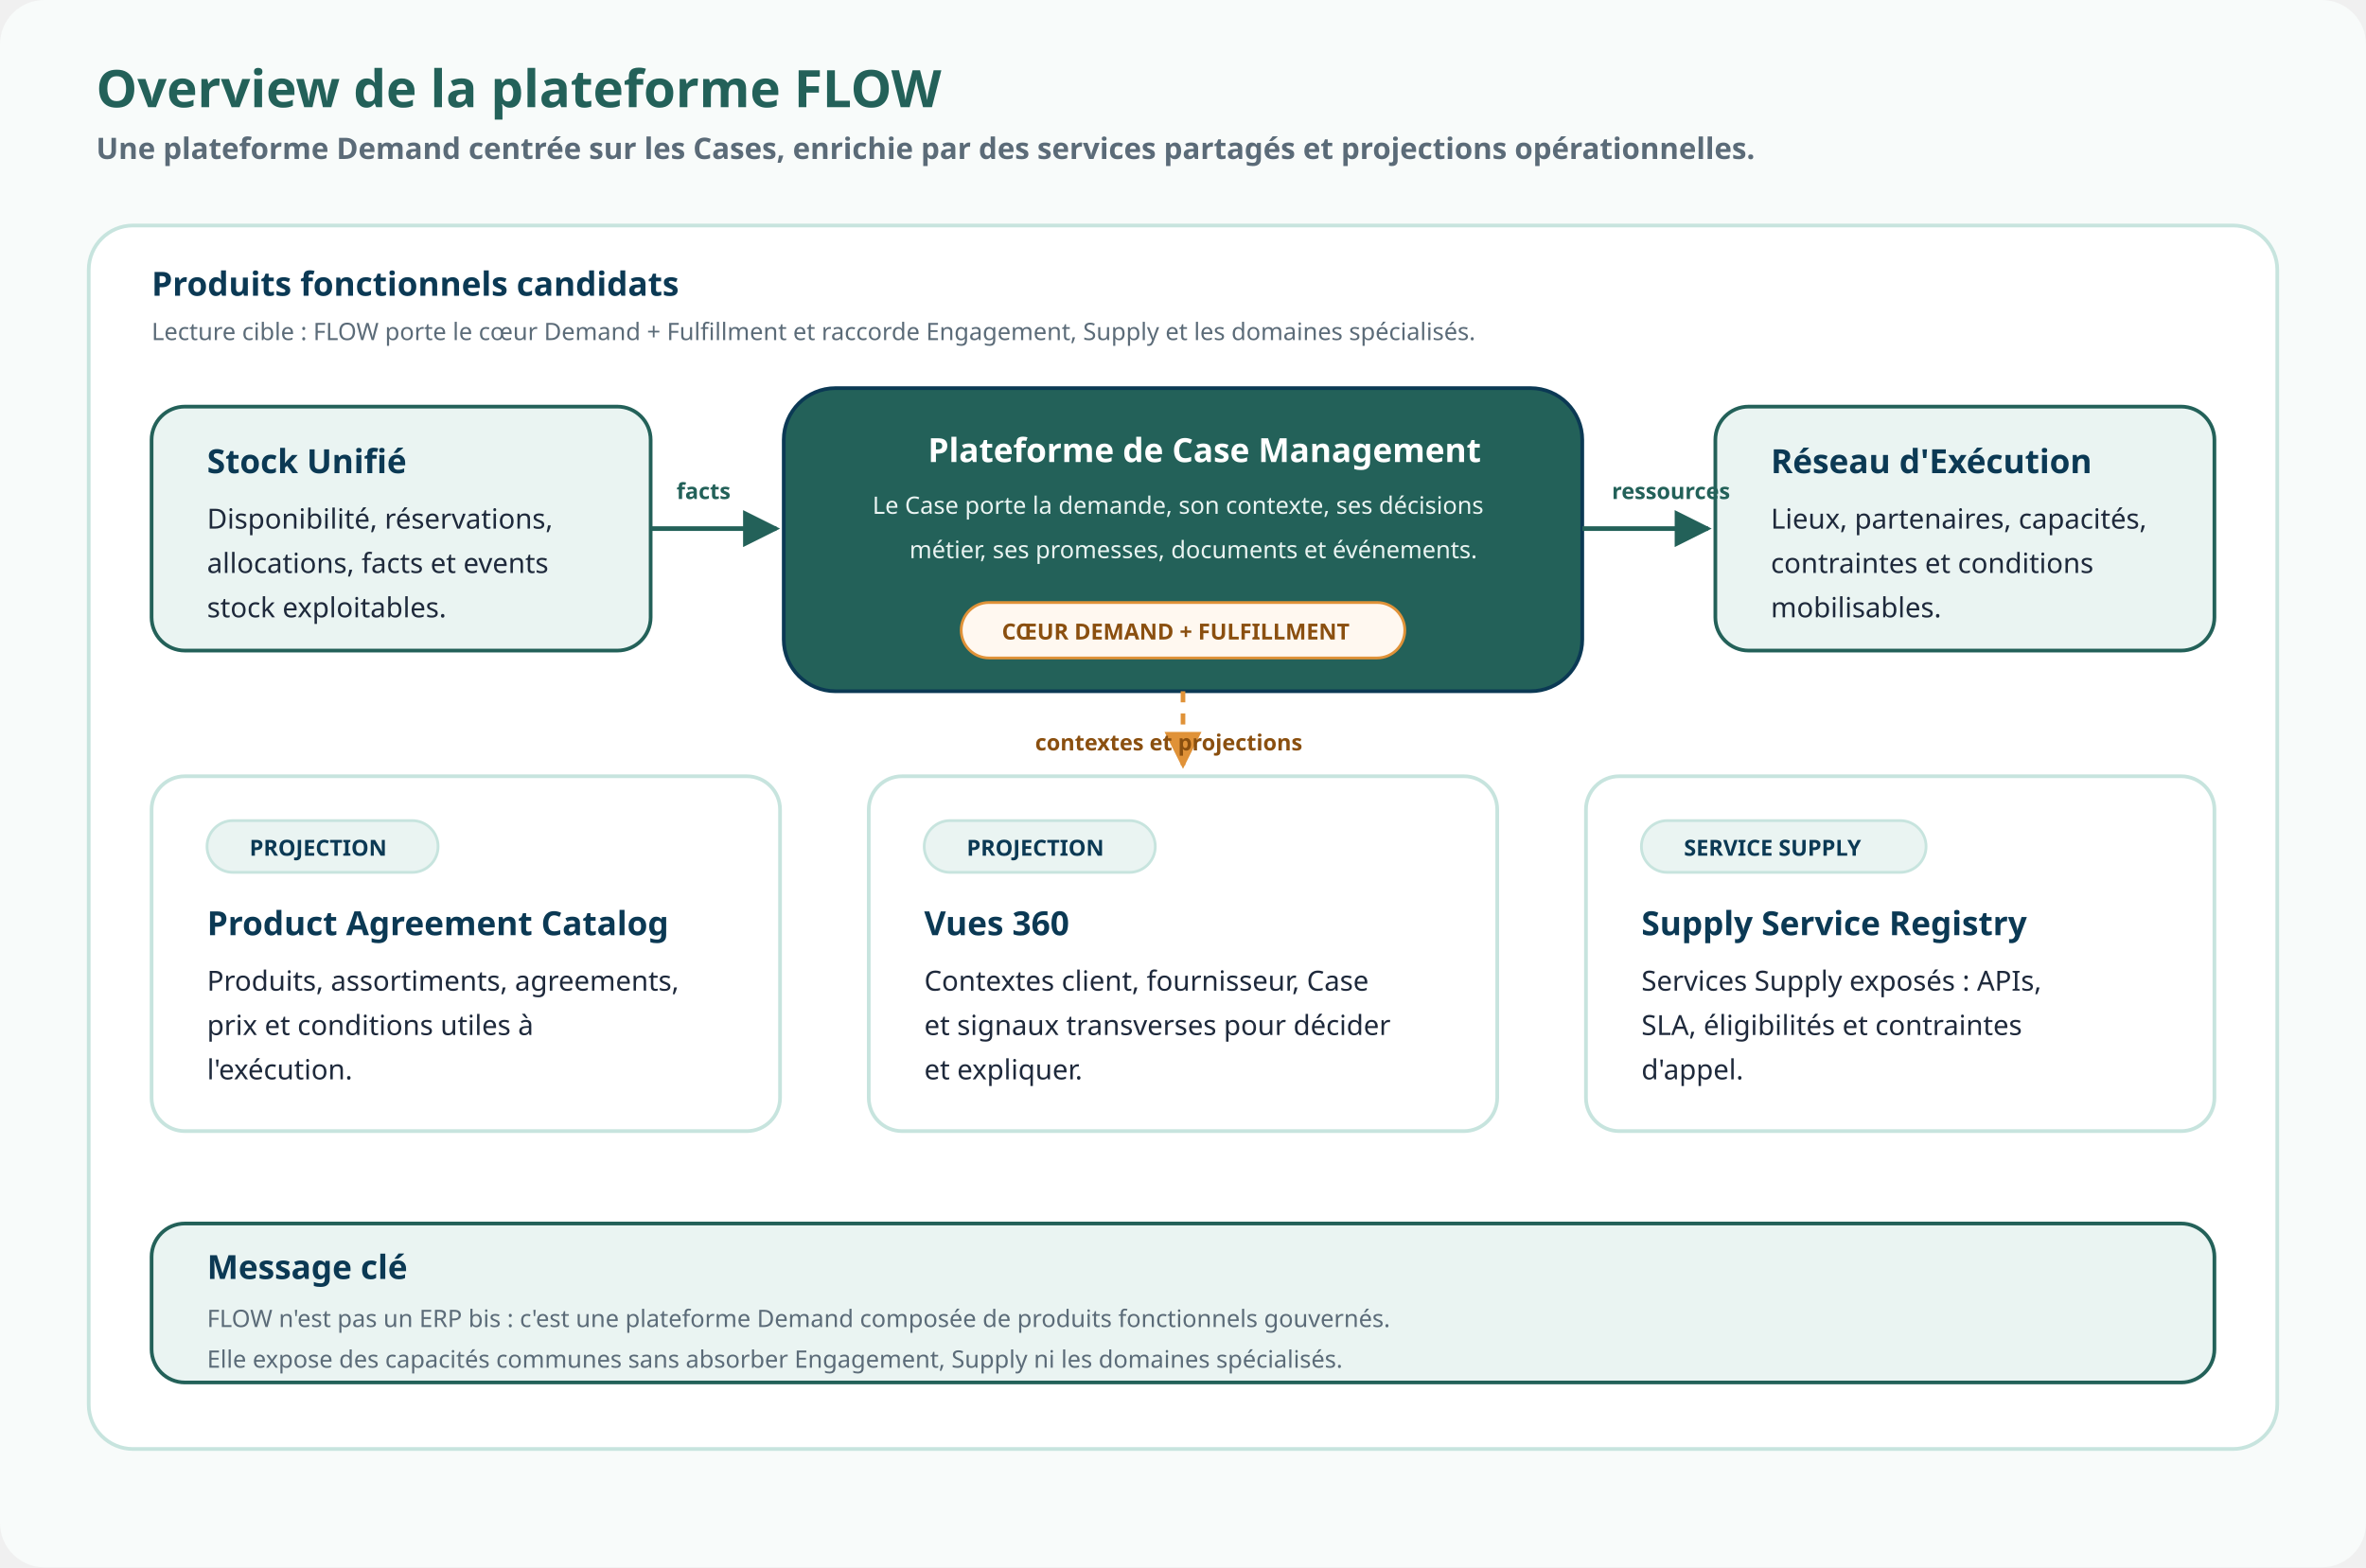
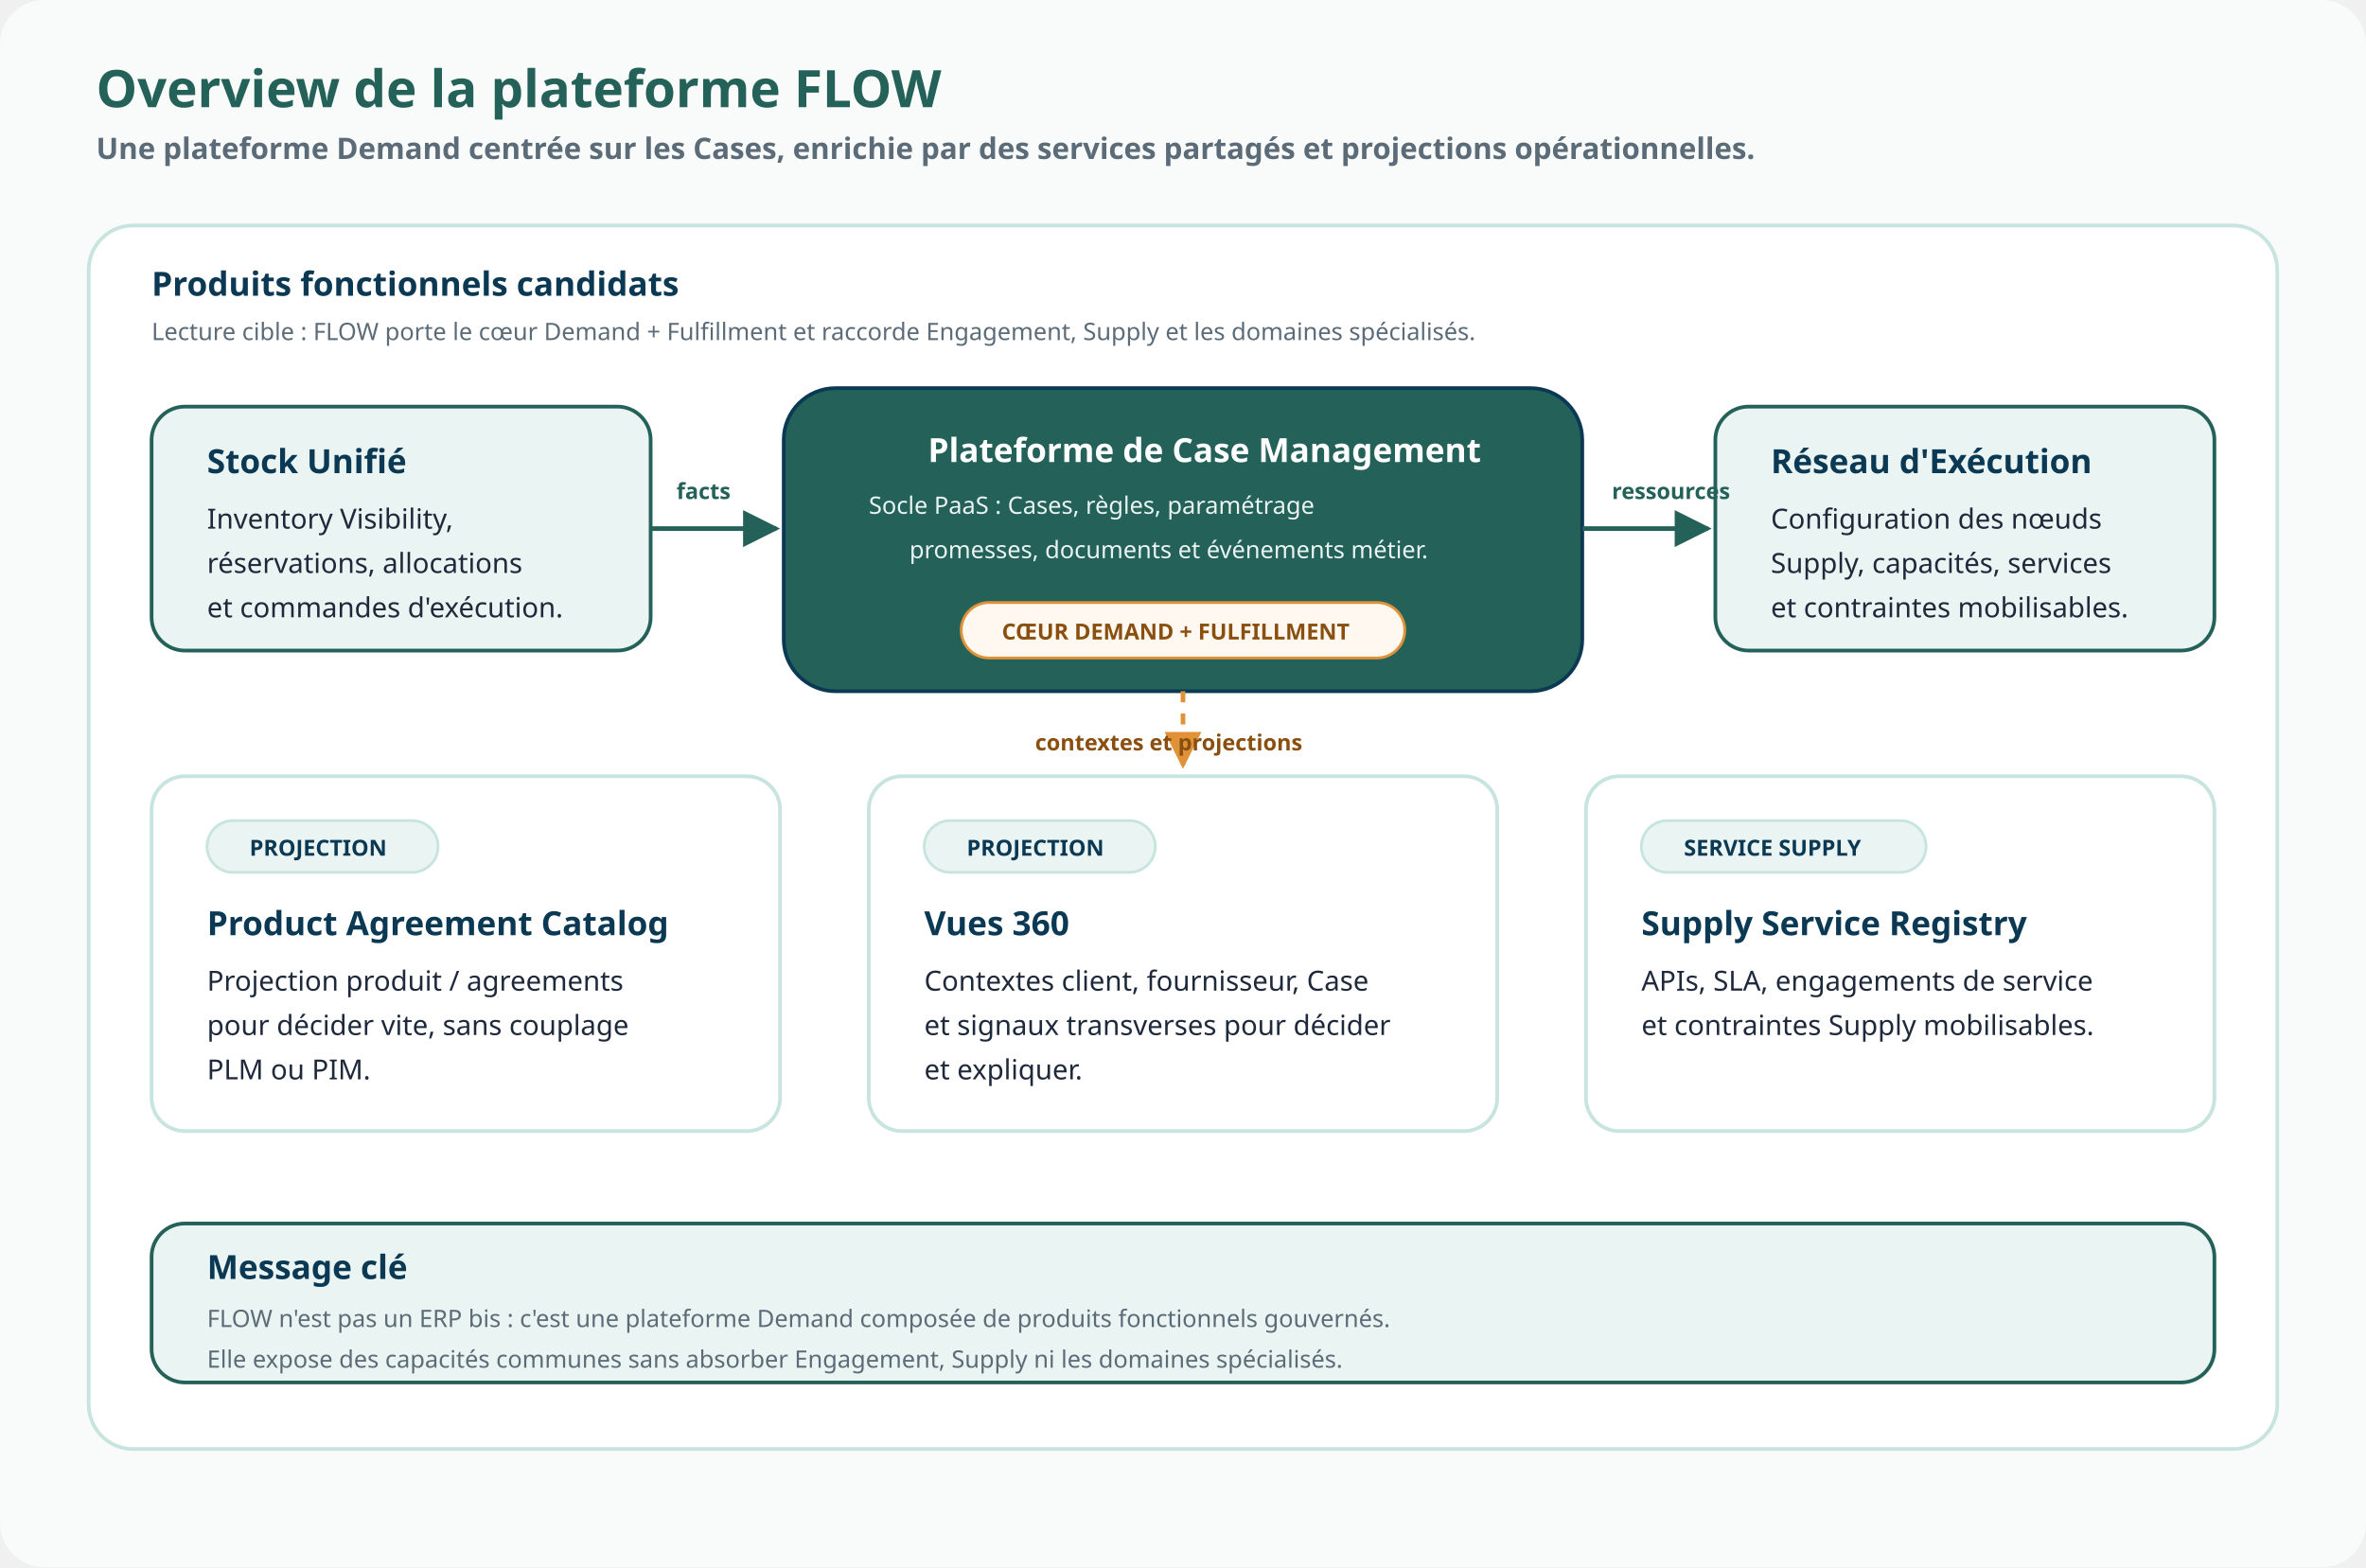
<svg xmlns="http://www.w3.org/2000/svg" width="1280" height="848" viewBox="0 0 1280 848" preserveAspectRatio="xMidYMid meet" role="img" aria-labelledby="title desc">
  <defs>
    <style>
      .bg{fill:#f8fbfa}.panel{fill:#fff;stroke:#c7e4de;stroke-width:2}.panelSoft{fill:#eaf4f2;stroke:#236159;stroke-width:2}.accent{fill:#fff8f0;stroke:#e09238;stroke-width:2}.amber{fill:#fff8f0;stroke:#e09238;stroke-width:2}.green{fill:#eaf4f2;stroke:#236159;stroke-width:2}.blue{fill:#edf6fb;stroke:#7fb2d4;stroke-width:2}.purple{fill:#f4f0fb;stroke:#a98bd3;stroke-width:2}.grey{fill:#f4f6f8;stroke:#cbd5e1;stroke-width:2}.red{fill:#fff0ef;stroke:#d98b7d;stroke-width:2}.core{fill:#236159;stroke:#0b3954;stroke-width:2}.dark{fill:#0b3954;stroke:#052437;stroke-width:2}.title{font:700 28px Aptos,Calibri,Segoe UI,sans-serif;fill:#236159}.subtitle{font:600 16px Aptos,Calibri,Segoe UI,sans-serif;fill:#5b6b78}.h{font:700 18px Aptos,Calibri,Segoe UI,sans-serif;fill:#0b3954}.hWhite{font:700 18px Aptos,Calibri,Segoe UI,sans-serif;fill:#fff}.txt{font:500 15px Aptos,Calibri,Segoe UI,sans-serif;fill:#1e293b}.small{font:500 13px Aptos,Calibri,Segoe UI,sans-serif;fill:#5b6b78}.smallWhite{font:500 13px Aptos,Calibri,Segoe UI,sans-serif;fill:#eaf4f2}.pill{fill:#eaf4f2;stroke:#c7e4de;stroke-width:1.5}.pillAccent{fill:#fff8f0;stroke:#e09238;stroke-width:1.5}.pillText{font:700 12px Aptos,Calibri,Segoe UI,sans-serif;fill:#0b3954}.pillAccentText{font:700 12px Aptos,Calibri,Segoe UI,sans-serif;fill:#8a4f0f}.arrow{stroke:#236159;stroke-width:2.5;fill:none;marker-end:url(#arrow)}.arrowAccent{stroke:#e09238;stroke-width:2.5;fill:none;marker-end:url(#arrowAccent)}.arrowSoft{stroke:#8aa7a1;stroke-width:2;fill:none;stroke-dasharray:6 6;marker-end:url(#arrow)}.dash{stroke-dasharray:6 6}.label{font:700 12px Aptos,Calibri,Segoe UI,sans-serif;fill:#236159}.labelAccent{font:700 12px Aptos,Calibri,Segoe UI,sans-serif;fill:#8a4f0f}.num{font:800 20px Aptos,Calibri,Segoe UI,sans-serif;fill:#e09238}
    </style>
    <marker id="arrow" viewBox="0 0 10 10" refX="9" refY="5" markerWidth="8" markerHeight="8" orient="auto-start-reverse">
      <path d="M0,0 L10,5 L0,10 z" fill="#236159" />
    </marker>
    <marker id="arrowAccent" viewBox="0 0 10 10" refX="9" refY="5" markerWidth="8" markerHeight="8" orient="auto-start-reverse">
      <path d="M0,0 L10,5 L0,10 z" fill="#e09238" />
    </marker>
  </defs>
  <rect class="bg" x="0" y="0" width="1280" height="848" rx="24" />
  <text class="title" x="52" y="58">Overview de la plateforme FLOW</text>
  <text class="subtitle" x="52" y="86">Une plateforme Demand centrée sur les Cases, enrichie par des services partagés et projections opérationnelles.</text>
  <rect class="panel" x="48" y="122" width="1184" height="662" rx="24" />
  <text class="h" x="82" y="160">Produits fonctionnels candidats</text>
  <text class="small" x="82" y="184">Lecture cible : FLOW porte le cœur Demand + Fulfillment et raccorde Engagement, Supply et les domaines spécialisés.</text>
  <rect class="core" x="424" y="210" width="432" height="164" rx="28" />
  <text class="hWhite" x="502" y="250">Plateforme de Case Management</text>
-   <text class="smallWhite" x="472" y="278">Le Case porte la demande, son contexte, ses décisions</text>
-   <text class="smallWhite" x="492" y="302">métier, ses promesses, documents et événements.</text>
+   <text class="smallWhite" x="470" y="278">Socle PaaS : Cases, règles, paramétrage</text>
+   <text class="smallWhite" x="492" y="302">promesses, documents et événements métier.</text>
  <rect class="pillAccent" x="520" y="326" width="240" height="30" rx="15" />
  <text class="pillAccentText" x="542" y="346">CŒUR DEMAND + FULFILLMENT</text>
  <rect class="panelSoft" x="82" y="220" width="270" height="132" rx="18" />
  <text class="h" x="112" y="256">Stock Unifié</text>
-   <text class="txt" x="112" y="286">Disponibilité, réservations,</text>
-   <text class="txt" x="112" y="310">allocations, facts et events</text>
-   <text class="txt" x="112" y="334">stock exploitables.</text>
+   <text class="txt" x="112" y="286">Inventory Visibility,</text>
+   <text class="txt" x="112" y="310">réservations, allocations</text>
+   <text class="txt" x="112" y="334">et commandes d'exécution.</text>
  <rect class="panelSoft" x="928" y="220" width="270" height="132" rx="18" />
  <text class="h" x="958" y="256">Réseau d'Exécution</text>
-   <text class="txt" x="958" y="286">Lieux, partenaires, capacités,</text>
-   <text class="txt" x="958" y="310">contraintes et conditions</text>
-   <text class="txt" x="958" y="334">mobilisables.</text>
+   <text class="txt" x="958" y="286">Configuration des nœuds</text>
+   <text class="txt" x="958" y="310">Supply, capacités, services</text>
+   <text class="txt" x="958" y="334">et contraintes mobilisables.</text>
  <path class="arrow" d="M352 286 C382 286 390 286 420 286" />
  <text class="label" x="366" y="270">facts</text>
  <path class="arrow" d="M856 286 C888 286 894 286 924 286" />
  <text class="label" x="872" y="270">ressources</text>
  <rect class="panel" x="82" y="420" width="340" height="192" rx="18" />
  <rect class="pill" x="112" y="444" width="125" height="28" rx="14" />
  <text class="pillText" x="135" y="463">PROJECTION</text>
  <text class="h" x="112" y="506">Product Agreement Catalog</text>
-   <text class="txt" x="112" y="536">Produits, assortiments, agreements,</text>
-   <text class="txt" x="112" y="560">prix et conditions utiles à</text>
-   <text class="txt" x="112" y="584">l'exécution.</text>
+   <text class="txt" x="112" y="536">Projection produit / agreements</text>
+   <text class="txt" x="112" y="560">pour décider vite, sans couplage</text>
+   <text class="txt" x="112" y="584">PLM ou PIM.</text>
  <rect class="panel" x="470" y="420" width="340" height="192" rx="18" />
  <rect class="pill" x="500" y="444" width="125" height="28" rx="14" />
  <text class="pillText" x="523" y="463">PROJECTION</text>
  <text class="h" x="500" y="506">Vues 360</text>
  <text class="txt" x="500" y="536">Contextes client, fournisseur, Case</text>
  <text class="txt" x="500" y="560">et signaux transverses pour décider</text>
  <text class="txt" x="500" y="584">et expliquer.</text>
  <rect class="panel" x="858" y="420" width="340" height="192" rx="18" />
  <rect class="pill" x="888" y="444" width="154" height="28" rx="14" />
  <text class="pillText" x="911" y="463">SERVICE SUPPLY</text>
  <text class="h" x="888" y="506">Supply Service Registry</text>
-   <text class="txt" x="888" y="536">Services Supply exposés : APIs,</text>
-   <text class="txt" x="888" y="560">SLA, éligibilités et contraintes</text>
-   <text class="txt" x="888" y="584">d'appel.</text>
+   <text class="txt" x="888" y="536">APIs, SLA, engagements de service</text>
+   <text class="txt" x="888" y="560">et contraintes Supply mobilisables.</text>
  <path class="arrowAccent dash" d="M640 374 C640 402 640 402 640 414" />
  <text class="labelAccent" x="560" y="406">contextes et projections</text>
  <rect class="panelSoft" x="82" y="662" width="1116" height="86" rx="18" />
  <text class="h" x="112" y="692">Message clé</text>
  <text class="small" x="112" y="718">FLOW n'est pas un ERP bis : c'est une plateforme Demand composée de produits fonctionnels gouvernés.</text>
  <text class="small" x="112" y="740">Elle expose des capacités communes sans absorber Engagement, Supply ni les domaines spécialisés.</text>
</svg>
